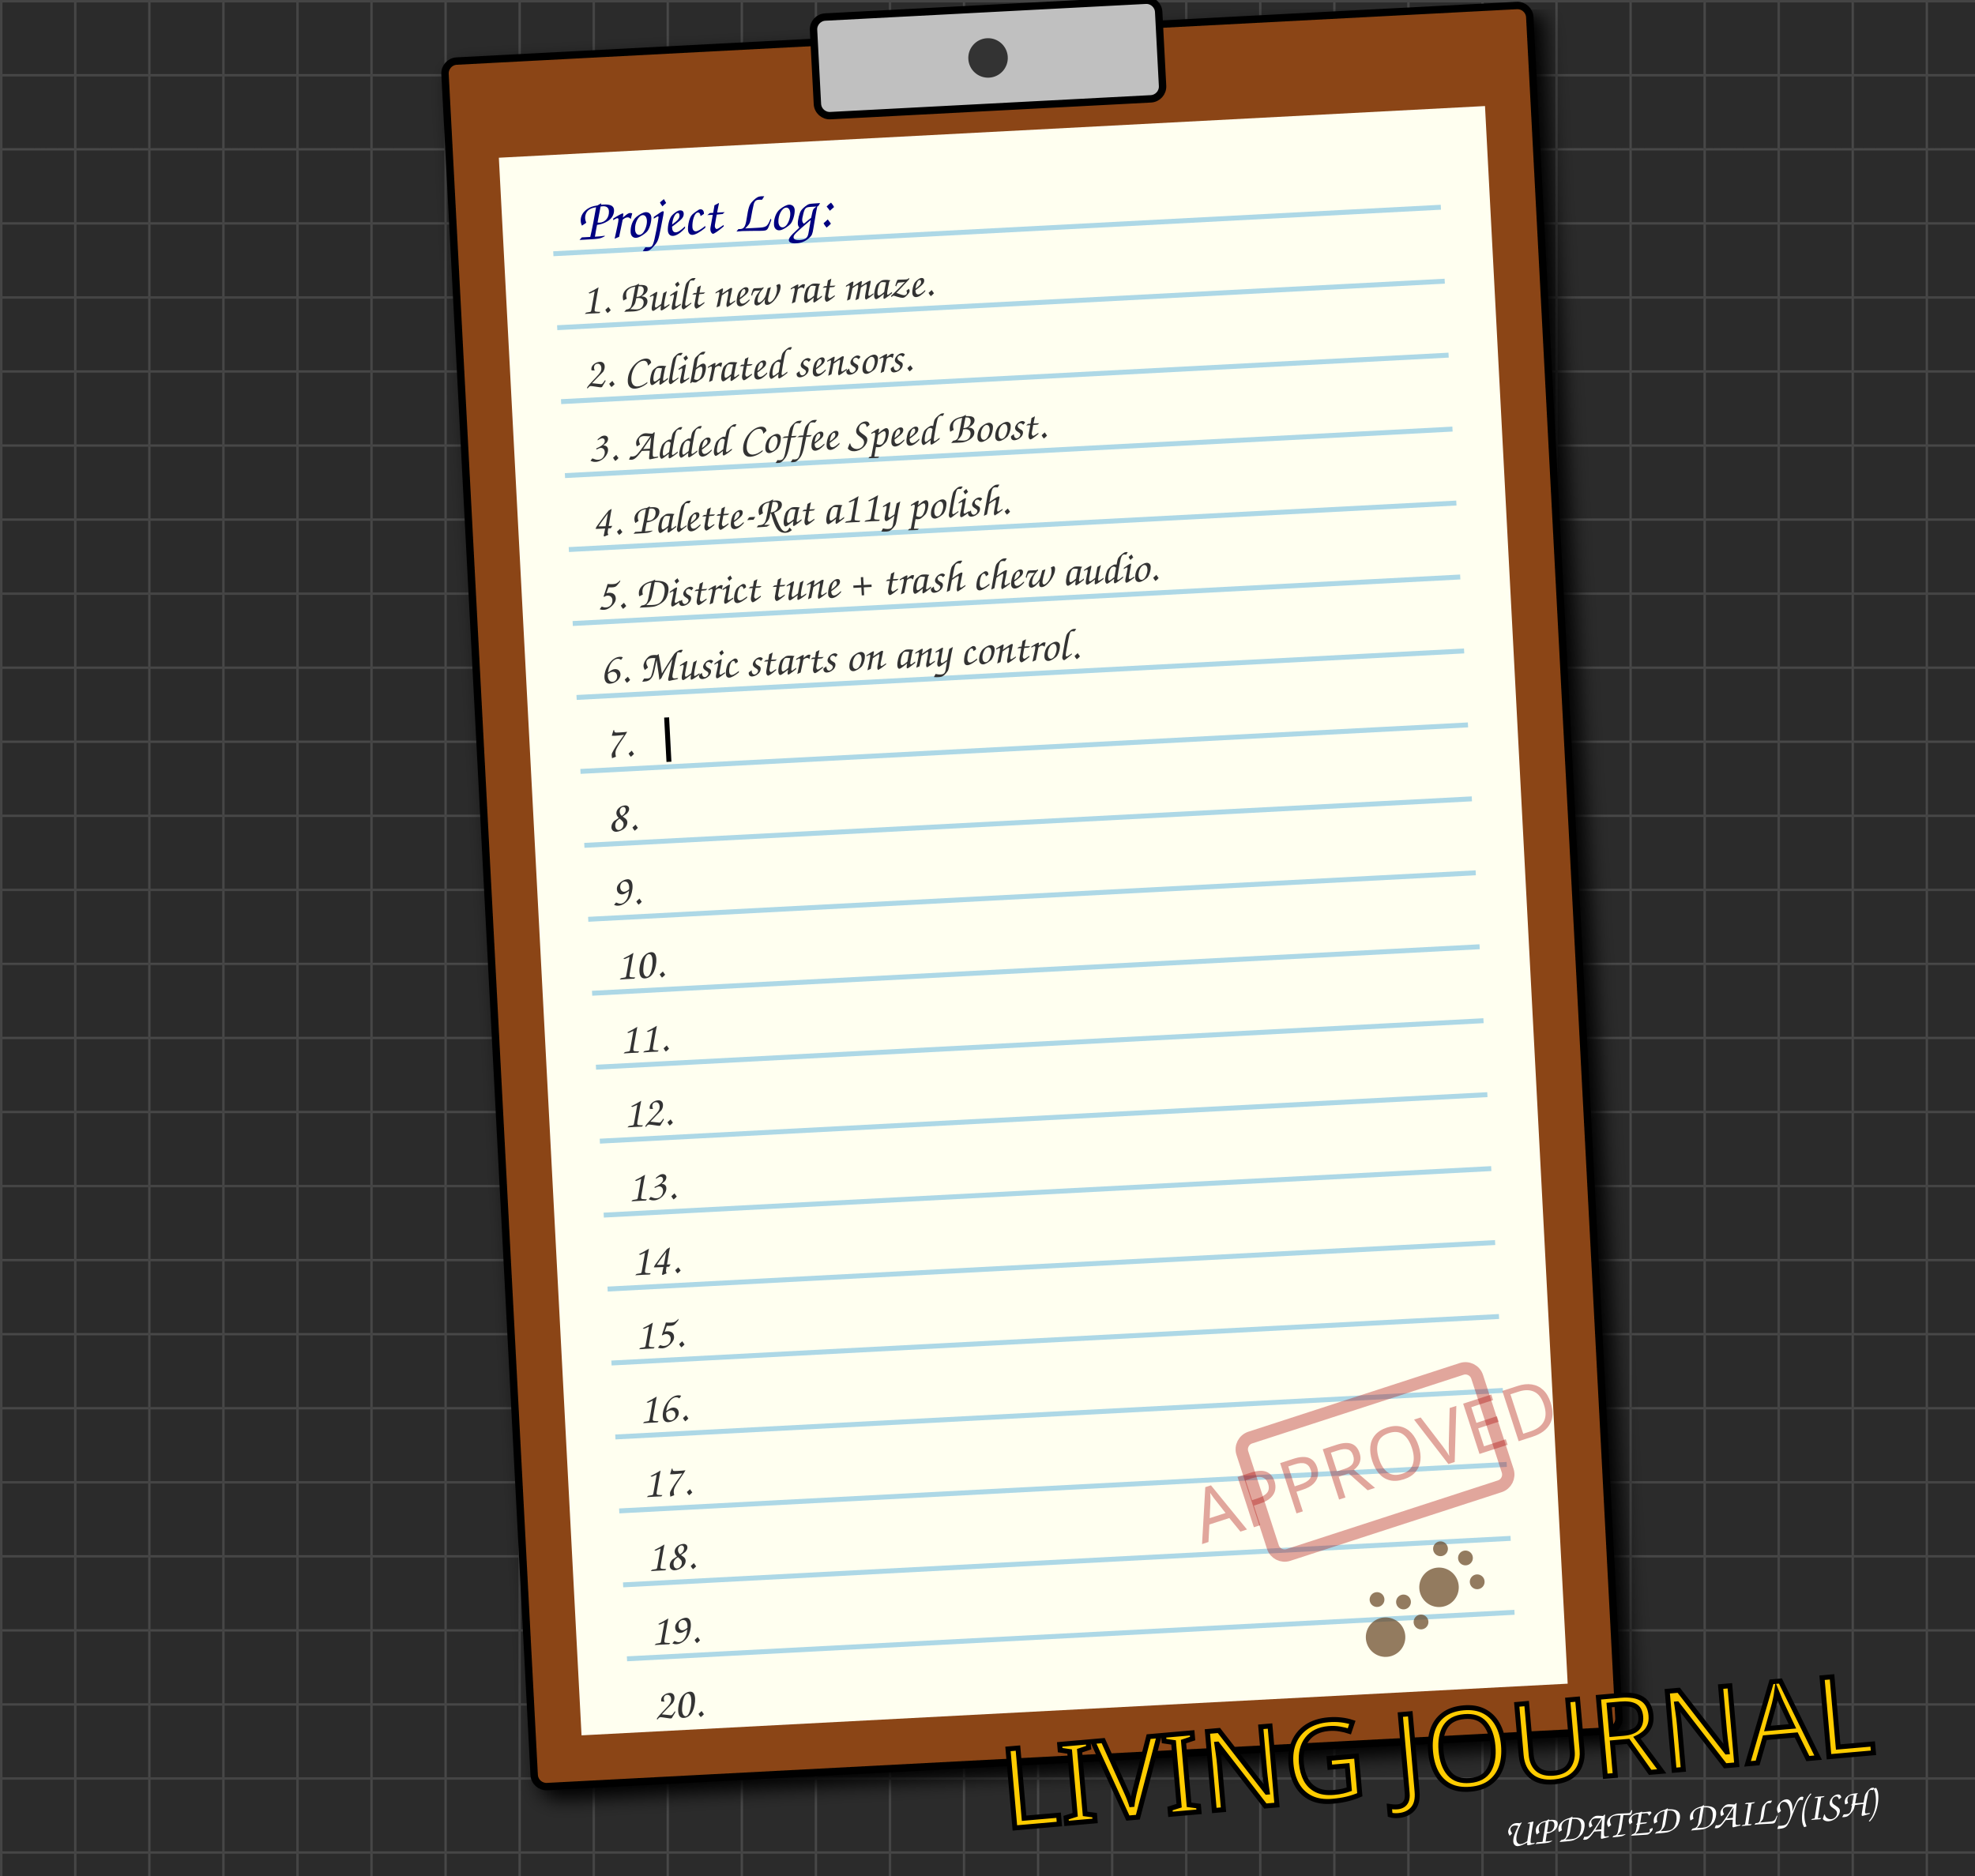
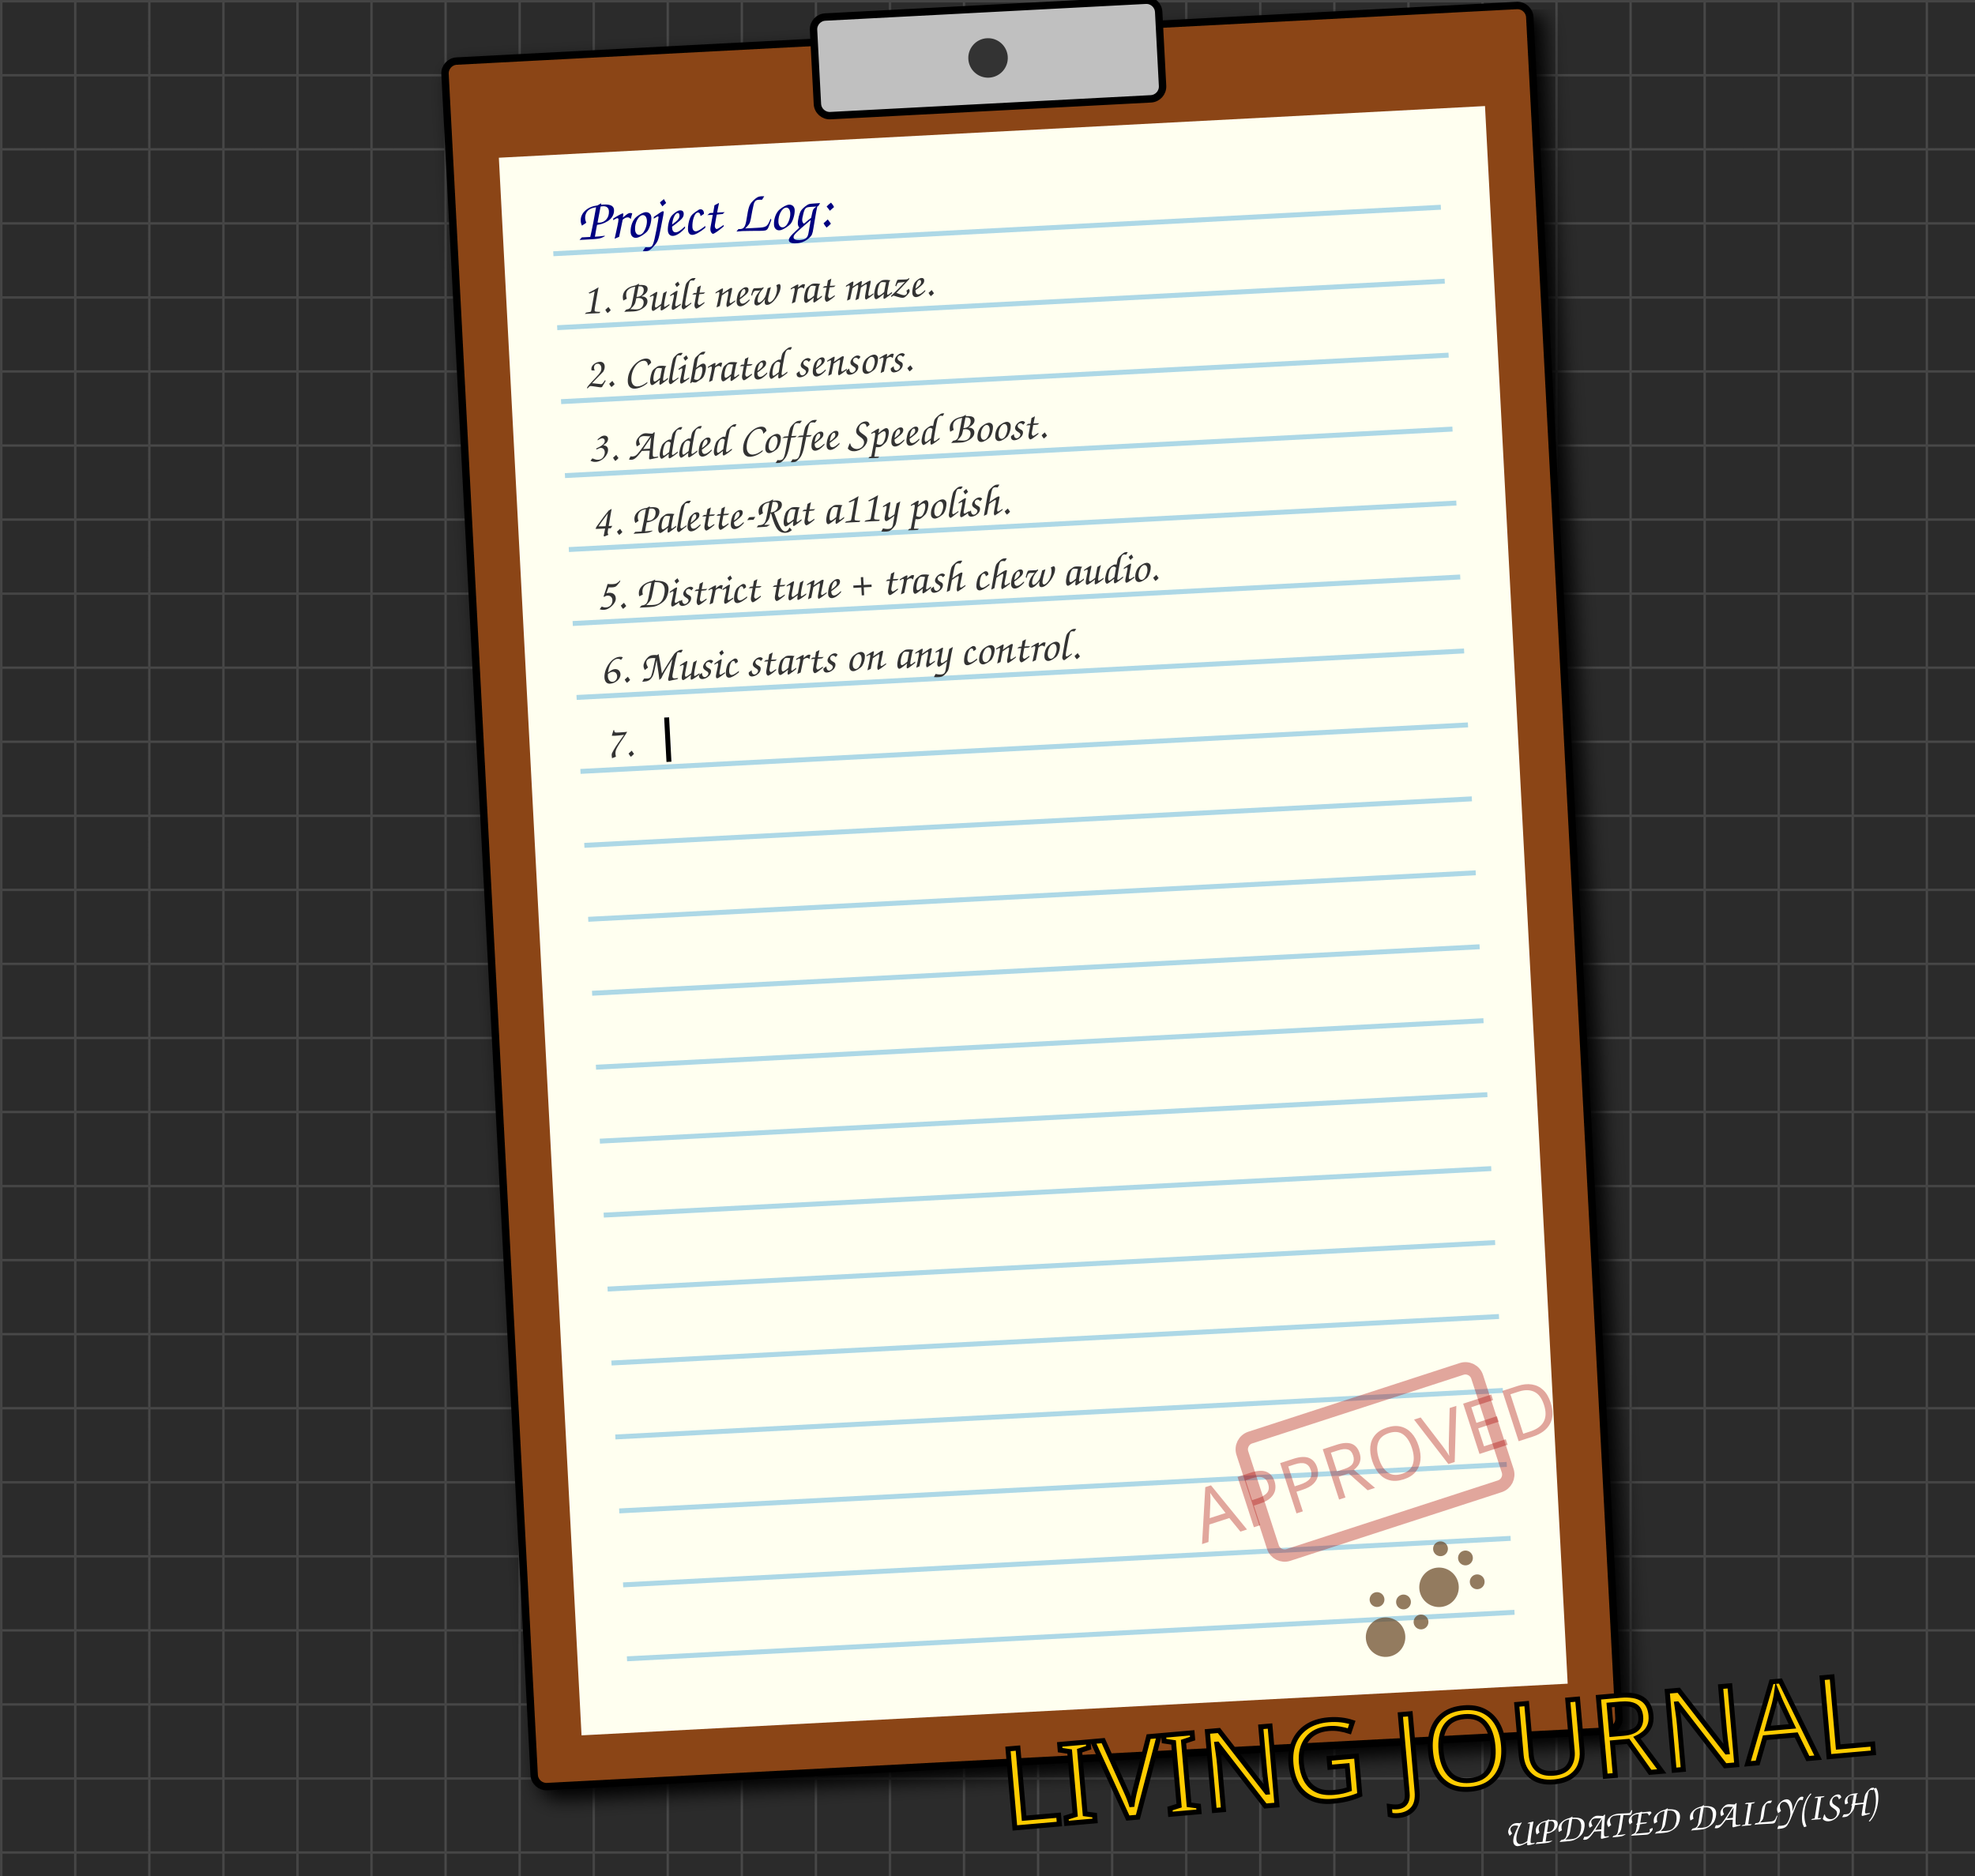
<svg xmlns="http://www.w3.org/2000/svg" width="800" height="760" viewBox="0 0 800 760" style="background-color: #2b2b2b;">
  <defs>
    <pattern id="grid" width="30" height="30" patternUnits="userSpaceOnUse">
      <path d="M 30 0 L 0 0 0 30" fill="none" stroke="#444" stroke-width="2" />
    </pattern>
    <filter id="paper-shadow" x="-10%" y="-10%" width="120%" height="120%">
      <feGaussianBlur in="SourceAlpha" stdDeviation="4" />
      <feOffset dx="4" dy="4" result="offsetblur" />
      <feComponentTransfer>
        <feFuncA type="linear" slope="0.5" />
      </feComponentTransfer>
      <feMerge>
        <feMergeNode in="offsetblur" />
        <feMergeNode in="SourceGraphic" />
      </feMerge>
    </filter>
  </defs>
  <rect width="800" height="760" fill="#2b2b2b" />
  <rect width="800" height="760" fill="url(#grid)" />
  <g transform="translate(180, 25) rotate(-3)">
    <rect x="0" y="0" width="440" height="700" rx="5" fill="#8B4513" stroke="black" stroke-width="3" filter="url(#paper-shadow)" />
    <rect x="20" y="40" width="400" height="640" fill="#fffff0" stroke="none" />
    <rect x="150" y="-10" width="140" height="40" rx="5" fill="#c0c0c0" stroke="black" stroke-width="3" />
    <circle cx="220" cy="10" r="8" fill="#333" />
    <g stroke="#add8e6" stroke-width="2">
      <line x1="40" y1="80" x2="400" y2="80" />
      <line x1="40" y1="110" x2="400" y2="110" />
      <line x1="40" y1="140" x2="400" y2="140" />
      <line x1="40" y1="170" x2="400" y2="170" />
      <line x1="40" y1="200" x2="400" y2="200" />
      <line x1="40" y1="230" x2="400" y2="230" />
      <line x1="40" y1="260" x2="400" y2="260" />
      <line x1="40" y1="290" x2="400" y2="290" />
      <line x1="40" y1="320" x2="400" y2="320" />
      <line x1="40" y1="350" x2="400" y2="350" />
      <line x1="40" y1="380" x2="400" y2="380" />
      <line x1="40" y1="410" x2="400" y2="410" />
      <line x1="40" y1="440" x2="400" y2="440" />
      <line x1="40" y1="470" x2="400" y2="470" />
      <line x1="40" y1="500" x2="400" y2="500" />
      <line x1="40" y1="530" x2="400" y2="530" />
      <line x1="40" y1="560" x2="400" y2="560" />
      <line x1="40" y1="590" x2="400" y2="590" />
      <line x1="40" y1="620" x2="400" y2="620" />
      <line x1="40" y1="650" x2="400" y2="650" />
    </g>
    <text x="50" y="75" font-family="Comic Sans MS, cursive, sans-serif" font-size="24" fill="#000080">Project Log:</text>
    <g>
      <text x="50" y="105" font-family="Comic Sans MS, cursive, sans-serif" font-size="18" fill="#333">1. Built new rat maze.</text>
      <animate attributeName="opacity" values="0;1" dur="0.5s" fill="freeze" />
    </g>
    <g>
      <text x="50" y="135" font-family="Comic Sans MS, cursive, sans-serif" font-size="18" fill="#333">2. Calibrated sensors.</text>
      <animate attributeName="opacity" values="0;1" begin="0.5s" dur="0.5s" fill="freeze" />
    </g>
    <g>
      <text x="50" y="165" font-family="Comic Sans MS, cursive, sans-serif" font-size="18" fill="#333">3. Added Coffee Speed Boost.</text>
      <animate attributeName="opacity" values="0;1" begin="1.0s" dur="0.5s" fill="freeze" />
    </g>
    <g>
      <text x="50" y="195" font-family="Comic Sans MS, cursive, sans-serif" font-size="18" fill="#333">4. Palette-Rat a11y polish.</text>
      <animate attributeName="opacity" values="0;1" begin="1.5s" dur="0.5s" fill="freeze" />
    </g>
    <g>
      <text x="50" y="225" font-family="Comic Sans MS, cursive, sans-serif" font-size="18" fill="#333">5. District tune + trash chew audio.</text>
      <animate attributeName="opacity" values="0;1" begin="2.0s" dur="0.5s" fill="freeze" />
    </g>
    <g>
      <text x="50" y="255" font-family="Comic Sans MS, cursive, sans-serif" font-size="18" fill="#333">6. Music starts on any control.</text>
      <animate attributeName="opacity" values="0;1" begin="2.5s" dur="0.5s" fill="freeze" />
    </g>
    <g>
      <text x="50" y="285" font-family="Comic Sans MS, cursive, sans-serif" font-size="18" fill="#333">7. </text>
      <rect x="75" y="270" width="2" height="18" fill="black">
        <animate attributeName="opacity" values="1;0;1" dur="0.8s" repeatCount="indefinite" />
      </rect>
    </g>
-     <text x="50" y="315" font-family="Comic Sans MS, cursive, sans-serif" font-size="18" fill="#333">8. </text>
-     <text x="50" y="345" font-family="Comic Sans MS, cursive, sans-serif" font-size="18" fill="#333">9. </text>
-     <text x="50" y="375" font-family="Comic Sans MS, cursive, sans-serif" font-size="18" fill="#333">10. </text>
-     <text x="50" y="405" font-family="Comic Sans MS, cursive, sans-serif" font-size="18" fill="#333">11. </text>
-     <text x="50" y="435" font-family="Comic Sans MS, cursive, sans-serif" font-size="18" fill="#333">12. </text>
-     <text x="50" y="465" font-family="Comic Sans MS, cursive, sans-serif" font-size="18" fill="#333">13. </text>
-     <text x="50" y="495" font-family="Comic Sans MS, cursive, sans-serif" font-size="18" fill="#333">14. </text>
-     <text x="50" y="525" font-family="Comic Sans MS, cursive, sans-serif" font-size="18" fill="#333">15. </text>
-     <text x="50" y="555" font-family="Comic Sans MS, cursive, sans-serif" font-size="18" fill="#333">16. </text>
-     <text x="50" y="585" font-family="Comic Sans MS, cursive, sans-serif" font-size="18" fill="#333">17. </text>
-     <text x="50" y="615" font-family="Comic Sans MS, cursive, sans-serif" font-size="18" fill="#333">18. </text>
-     <text x="50" y="645" font-family="Comic Sans MS, cursive, sans-serif" font-size="18" fill="#333">19. </text>
-     <text x="50" y="675" font-family="Comic Sans MS, cursive, sans-serif" font-size="18" fill="#333">20. </text>
    <g transform="translate(292, 575) rotate(-15)">
      <rect x="0" y="0" width="100" height="50" rx="5" fill="none" stroke="#aa0000" stroke-width="5" opacity="0.35" />
      <text x="50" y="35" font-family="Impact, sans-serif" font-size="30" fill="#aa0000" text-anchor="middle" opacity="0.35">APPROVED</text>
    </g>
    <g transform="translate(340, 630) rotate(30)" fill="#654321" opacity="0.7">
      <circle cx="20" cy="20" r="8" />
      <circle cx="10" cy="8" r="3" />
      <circle cx="20" cy="4" r="3" />
      <circle cx="30" cy="8" r="3" />
    </g>
    <g transform="translate(370, 610) rotate(45)" fill="#654321" opacity="0.7">
      <circle cx="20" cy="20" r="8" />
      <circle cx="10" cy="8" r="3" />
      <circle cx="20" cy="4" r="3" />
      <circle cx="30" cy="8" r="3" />
    </g>
  </g>
  <text x="760" y="710" font-family="Impact, sans-serif" font-size="45" fill="#ffcc00" stroke="black" stroke-width="2" text-anchor="end" transform="rotate(-5 760 710)">LIVING JOURNAL</text>
  <text x="760" y="735" font-family="Comic Sans MS, cursive, sans-serif" font-size="16" fill="#fff" text-anchor="end" transform="rotate(-5 760 735)">UPDATED DAILY(ISH)</text>
</svg>
